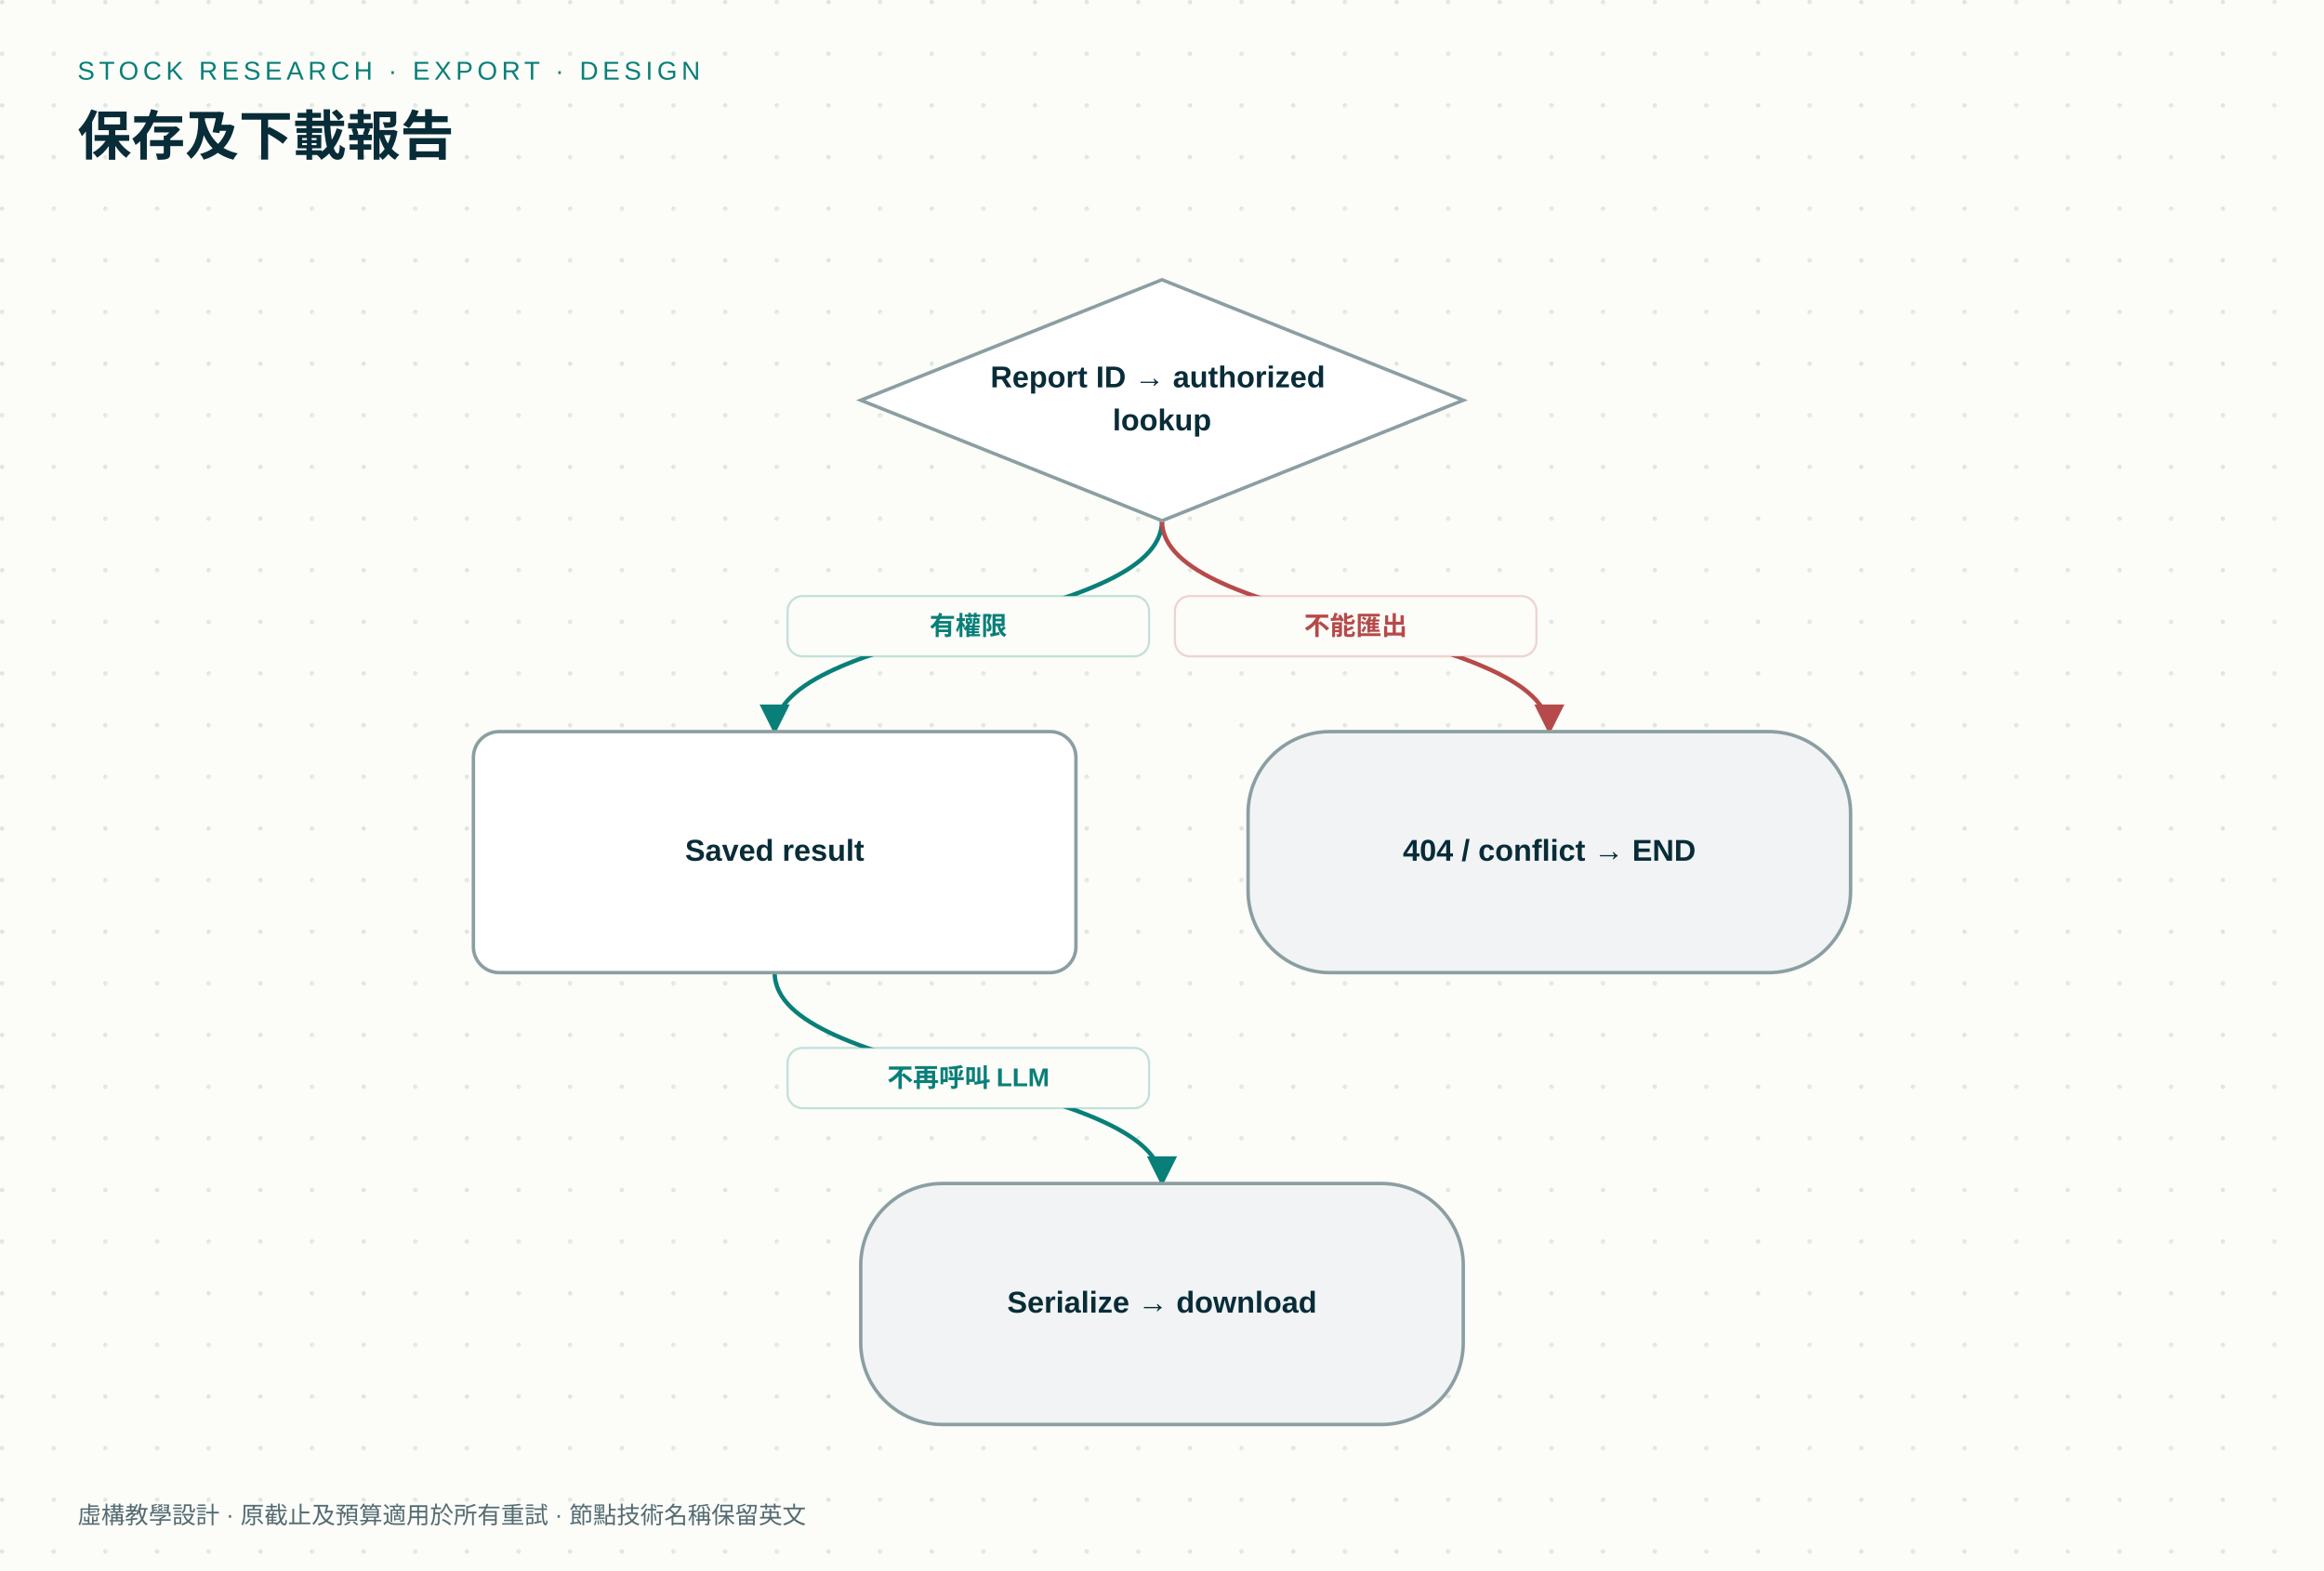
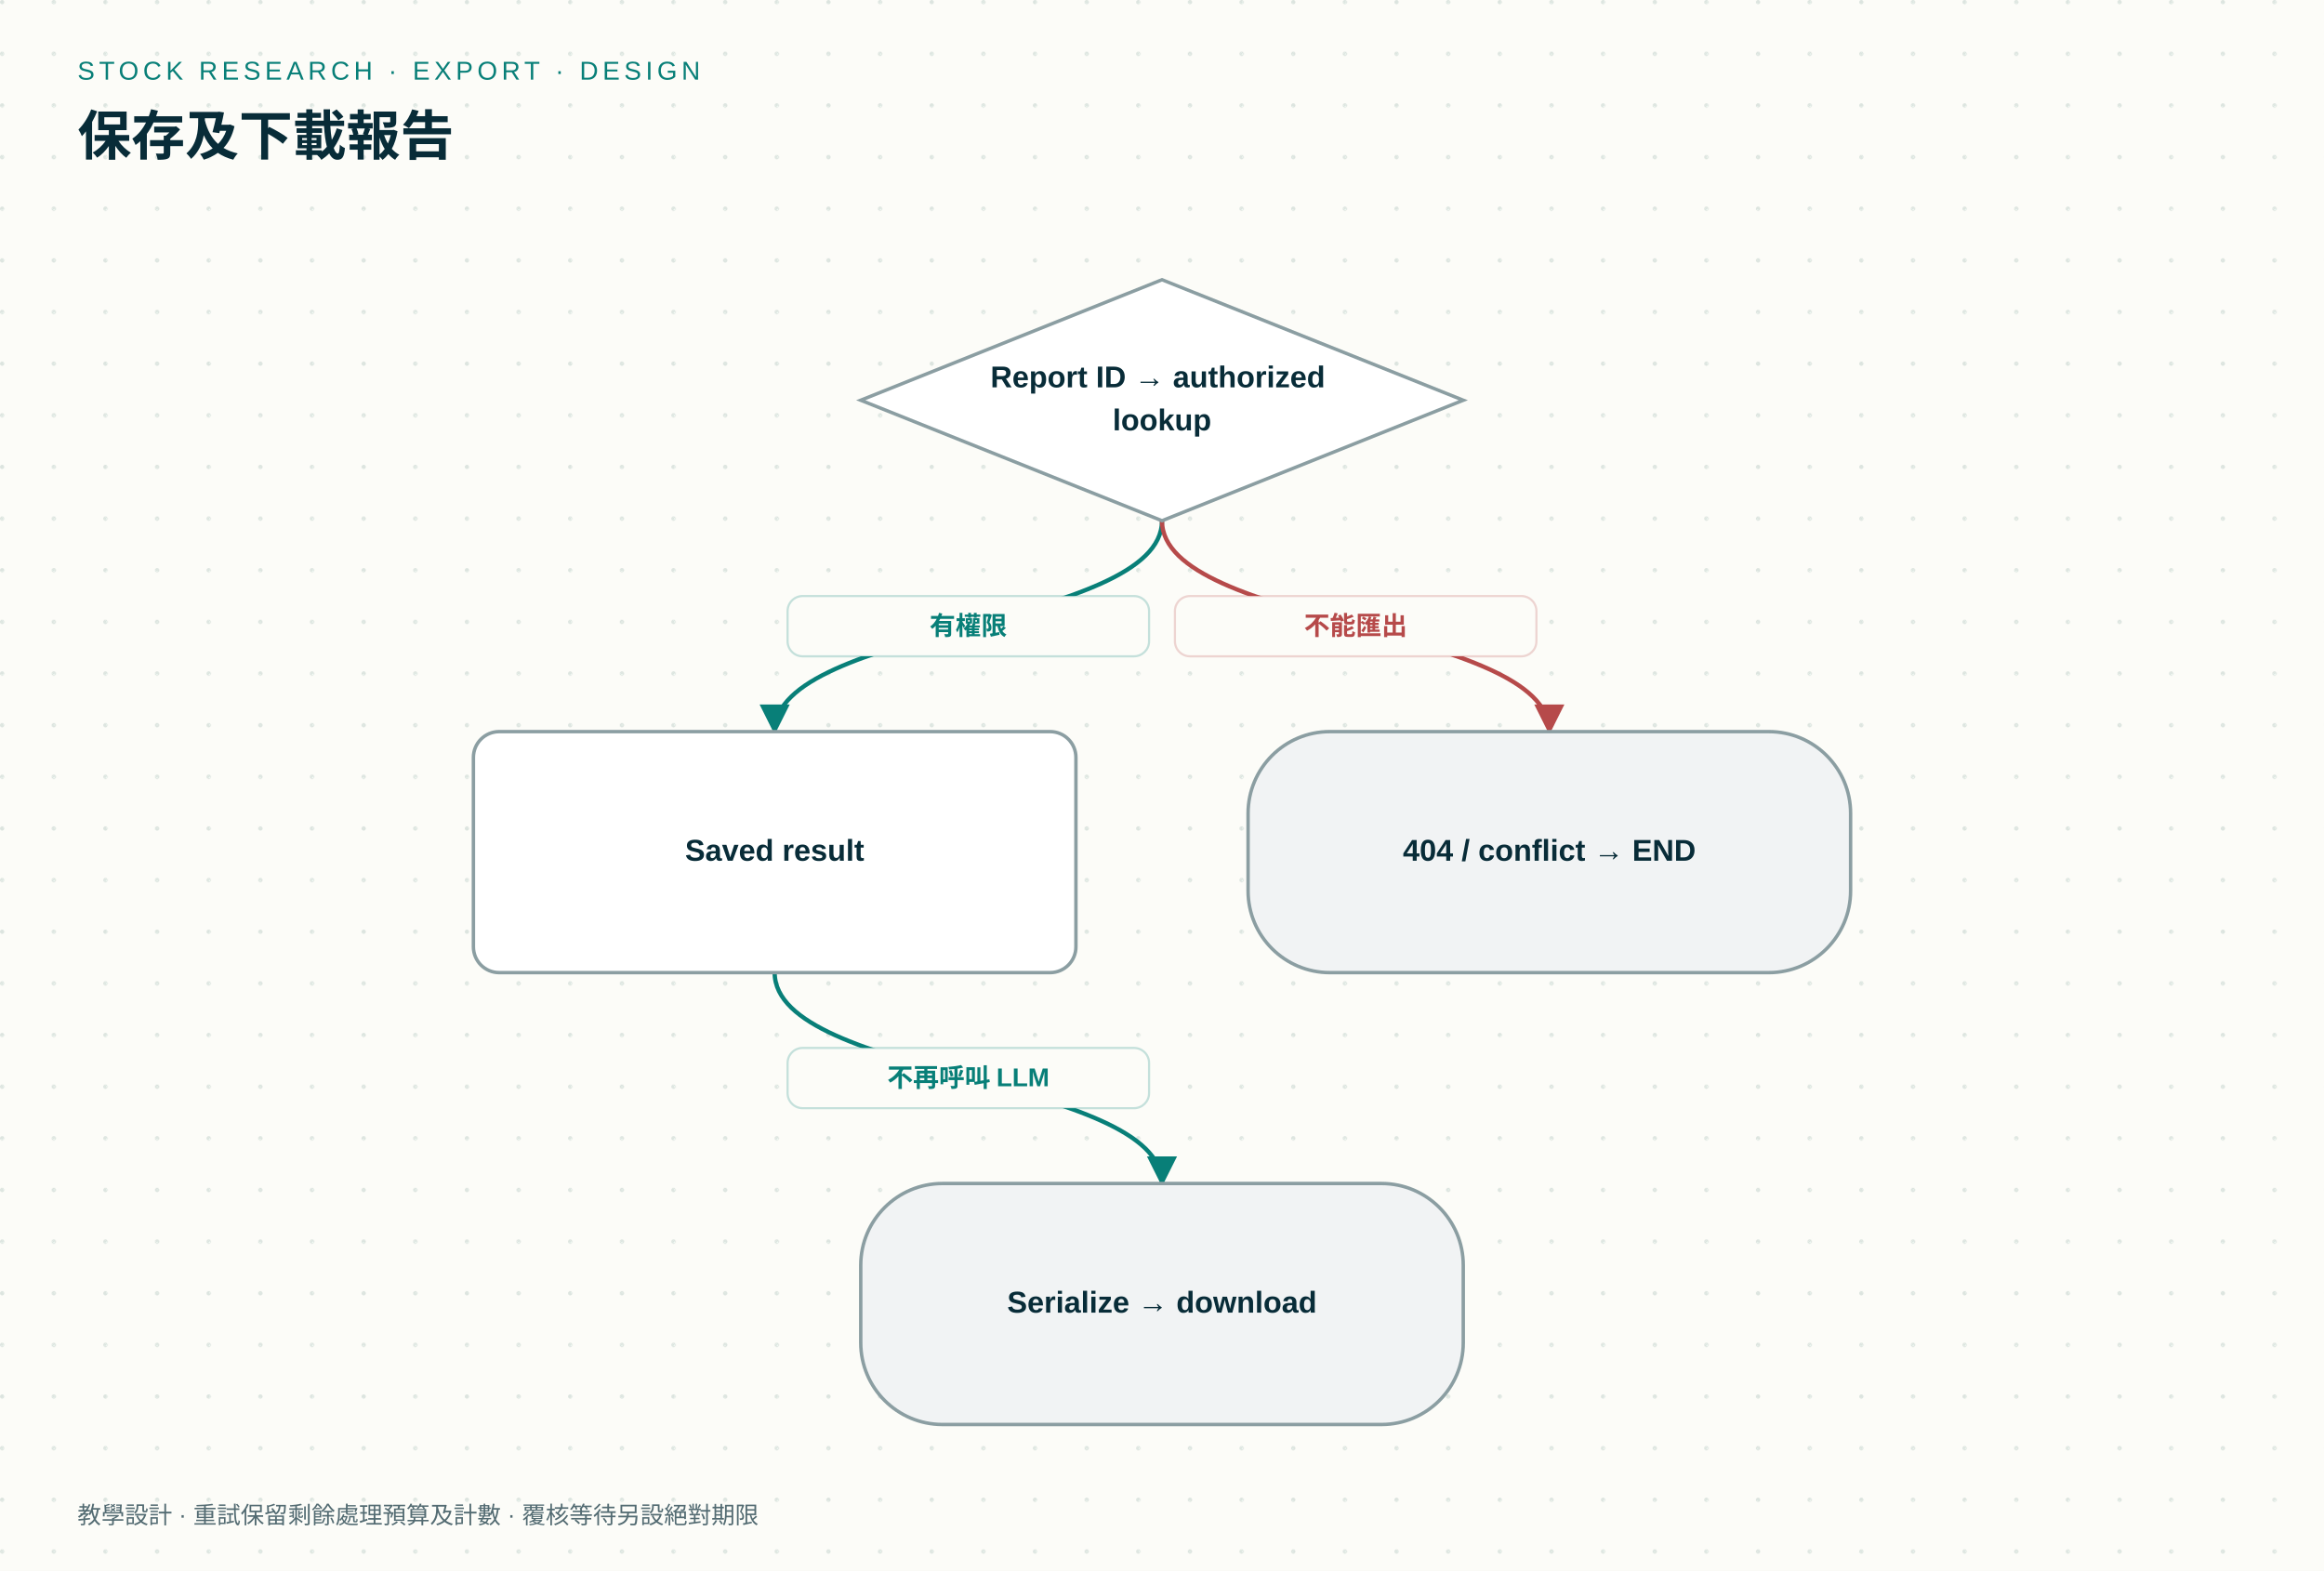
<svg xmlns="http://www.w3.org/2000/svg" viewBox="0 0 1080 730" width="1080" height="730" role="img" aria-label="保存及下載報告" style="font-family:Arial, &quot;Noto Sans TC&quot;, sans-serif;display:block;max-width:100%;height:auto">
  <defs>
    <pattern id="export-zh-grid" width="24" height="24" patternUnits="userSpaceOnUse">
      <circle cx="1" cy="1" r="1" fill="#dce4df" />
    </pattern>
    <marker id="export-zh-flow" viewBox="0 0 10 10" refX="9" refY="5" markerWidth="7" markerHeight="7" orient="auto-start-reverse">
      <path d="M 0 0 L 10 5 L 0 10 z" fill="#087f78" />
    </marker>
    <marker id="export-zh-retry" viewBox="0 0 10 10" refX="9" refY="5" markerWidth="7" markerHeight="7" orient="auto-start-reverse">
      <path d="M 0 0 L 10 5 L 0 10 z" fill="#7251a1" />
    </marker>
    <marker id="export-zh-fallback" viewBox="0 0 10 10" refX="9" refY="5" markerWidth="7" markerHeight="7" orient="auto-start-reverse">
      <path d="M 0 0 L 10 5 L 0 10 z" fill="#9b641b" />
    </marker>
    <marker id="export-zh-stop" viewBox="0 0 10 10" refX="9" refY="5" markerWidth="7" markerHeight="7" orient="auto-start-reverse">
      <path d="M 0 0 L 10 5 L 0 10 z" fill="#b64a4a" />
    </marker>
  </defs>
  <rect width="1080" height="730" fill="#fcfcf8" />
  <rect width="1080" height="730" fill="url(#export-zh-grid)" />
  <text x="36" y="37" fill="#087f78" font-size="12" letter-spacing="2">STOCK RESEARCH · EXPORT · DESIGN</text>
  <text x="36" y="72" fill="#082c38" font-size="25" font-weight="700">保存及下載報告</text>
  <g opacity="1">
    <path d="M 540 242 C 540 291, 360 291, 360 340" fill="none" stroke="#087f78" stroke-width="2" marker-end="url(#export-zh-flow)" />
    <rect x="366" y="277" width="168" height="28" rx="7" fill="#fcfcf8" stroke="#087f78" stroke-opacity=".23" />
    <text x="450" text-anchor="middle" fill="#087f78" font-size="12" font-weight="600">
      <tspan x="450" y="295">有權限</tspan>
    </text>
  </g>
  <g opacity="1">
    <path d="M 540 242 C 540 291, 720 291, 720 340" fill="none" stroke="#b64a4a" stroke-width="2" marker-end="url(#export-zh-stop)" />
    <rect x="546" y="277" width="168" height="28" rx="7" fill="#fcfcf8" stroke="#b64a4a" stroke-opacity=".23" />
    <text x="630" text-anchor="middle" fill="#b64a4a" font-size="12" font-weight="600">
      <tspan x="630" y="295">不能匯出</tspan>
    </text>
  </g>
  <g opacity="1">
    <path d="M 360 452 C 360 501, 540 501, 540 550" fill="none" stroke="#087f78" stroke-width="2" marker-end="url(#export-zh-flow)" />
    <rect x="366" y="487" width="168" height="28" rx="7" fill="#fcfcf8" stroke="#087f78" stroke-opacity=".23" />
    <text x="450" text-anchor="middle" fill="#087f78" font-size="12" font-weight="600">
      <tspan x="450" y="505">不再呼叫 LLM</tspan>
    </text>
  </g>
  <g data-node-id="Report ID → authorized lookup" aria-label="Report ID → authorized lookup">
    <polygon points="540,130 680,186 540,242 400,186" fill="#fff" stroke="#8b9ea2" stroke-width="1.6" />
    <text x="540" text-anchor="middle" fill="#082c38" font-size="14" font-weight="600" pointer-events="none">
      <tspan x="540" y="180">Report ID → authorized</tspan>
      <tspan x="540" y="200">lookup</tspan>
    </text>
  </g>
  <g data-node-id="Saved result" aria-label="Saved result">
    <rect x="220" y="340" width="280" height="112" rx="12" fill="#fff" stroke="#8b9ea2" stroke-width="1.6" />
    <text x="360" text-anchor="middle" fill="#082c38" font-size="14" font-weight="600" pointer-events="none">
      <tspan x="360" y="400">Saved result</tspan>
    </text>
  </g>
  <g data-node-id="404 / conflict → END" aria-label="404 / conflict → END">
    <rect x="580" y="340" width="280" height="112" rx="38" fill="#f1f3f4" stroke="#8b9ea2" stroke-width="1.6" />
    <text x="720" text-anchor="middle" fill="#082c38" font-size="14" font-weight="600" pointer-events="none">
      <tspan x="720" y="400">404 / conflict → END</tspan>
    </text>
  </g>
  <g data-node-id="Serialize → download" aria-label="Serialize → download">
    <rect x="400" y="550" width="280" height="112" rx="38" fill="#f1f3f4" stroke="#8b9ea2" stroke-width="1.6" />
    <text x="540" text-anchor="middle" fill="#082c38" font-size="14" font-weight="600" pointer-events="none">
      <tspan x="540" y="610">Serialize → download</tspan>
    </text>
  </g>
-   <text x="36" y="708" font-size="11" fill="#536b72">虛構教學設計 · 原截止及預算適用於所有重試 · 節點技術名稱保留英文</text>
+   <text x="36" y="708" font-size="11" fill="#536b72">教學設計 · 重試保留剩餘處理預算及計數 · 覆核等待另設絕對期限</text>
</svg>
